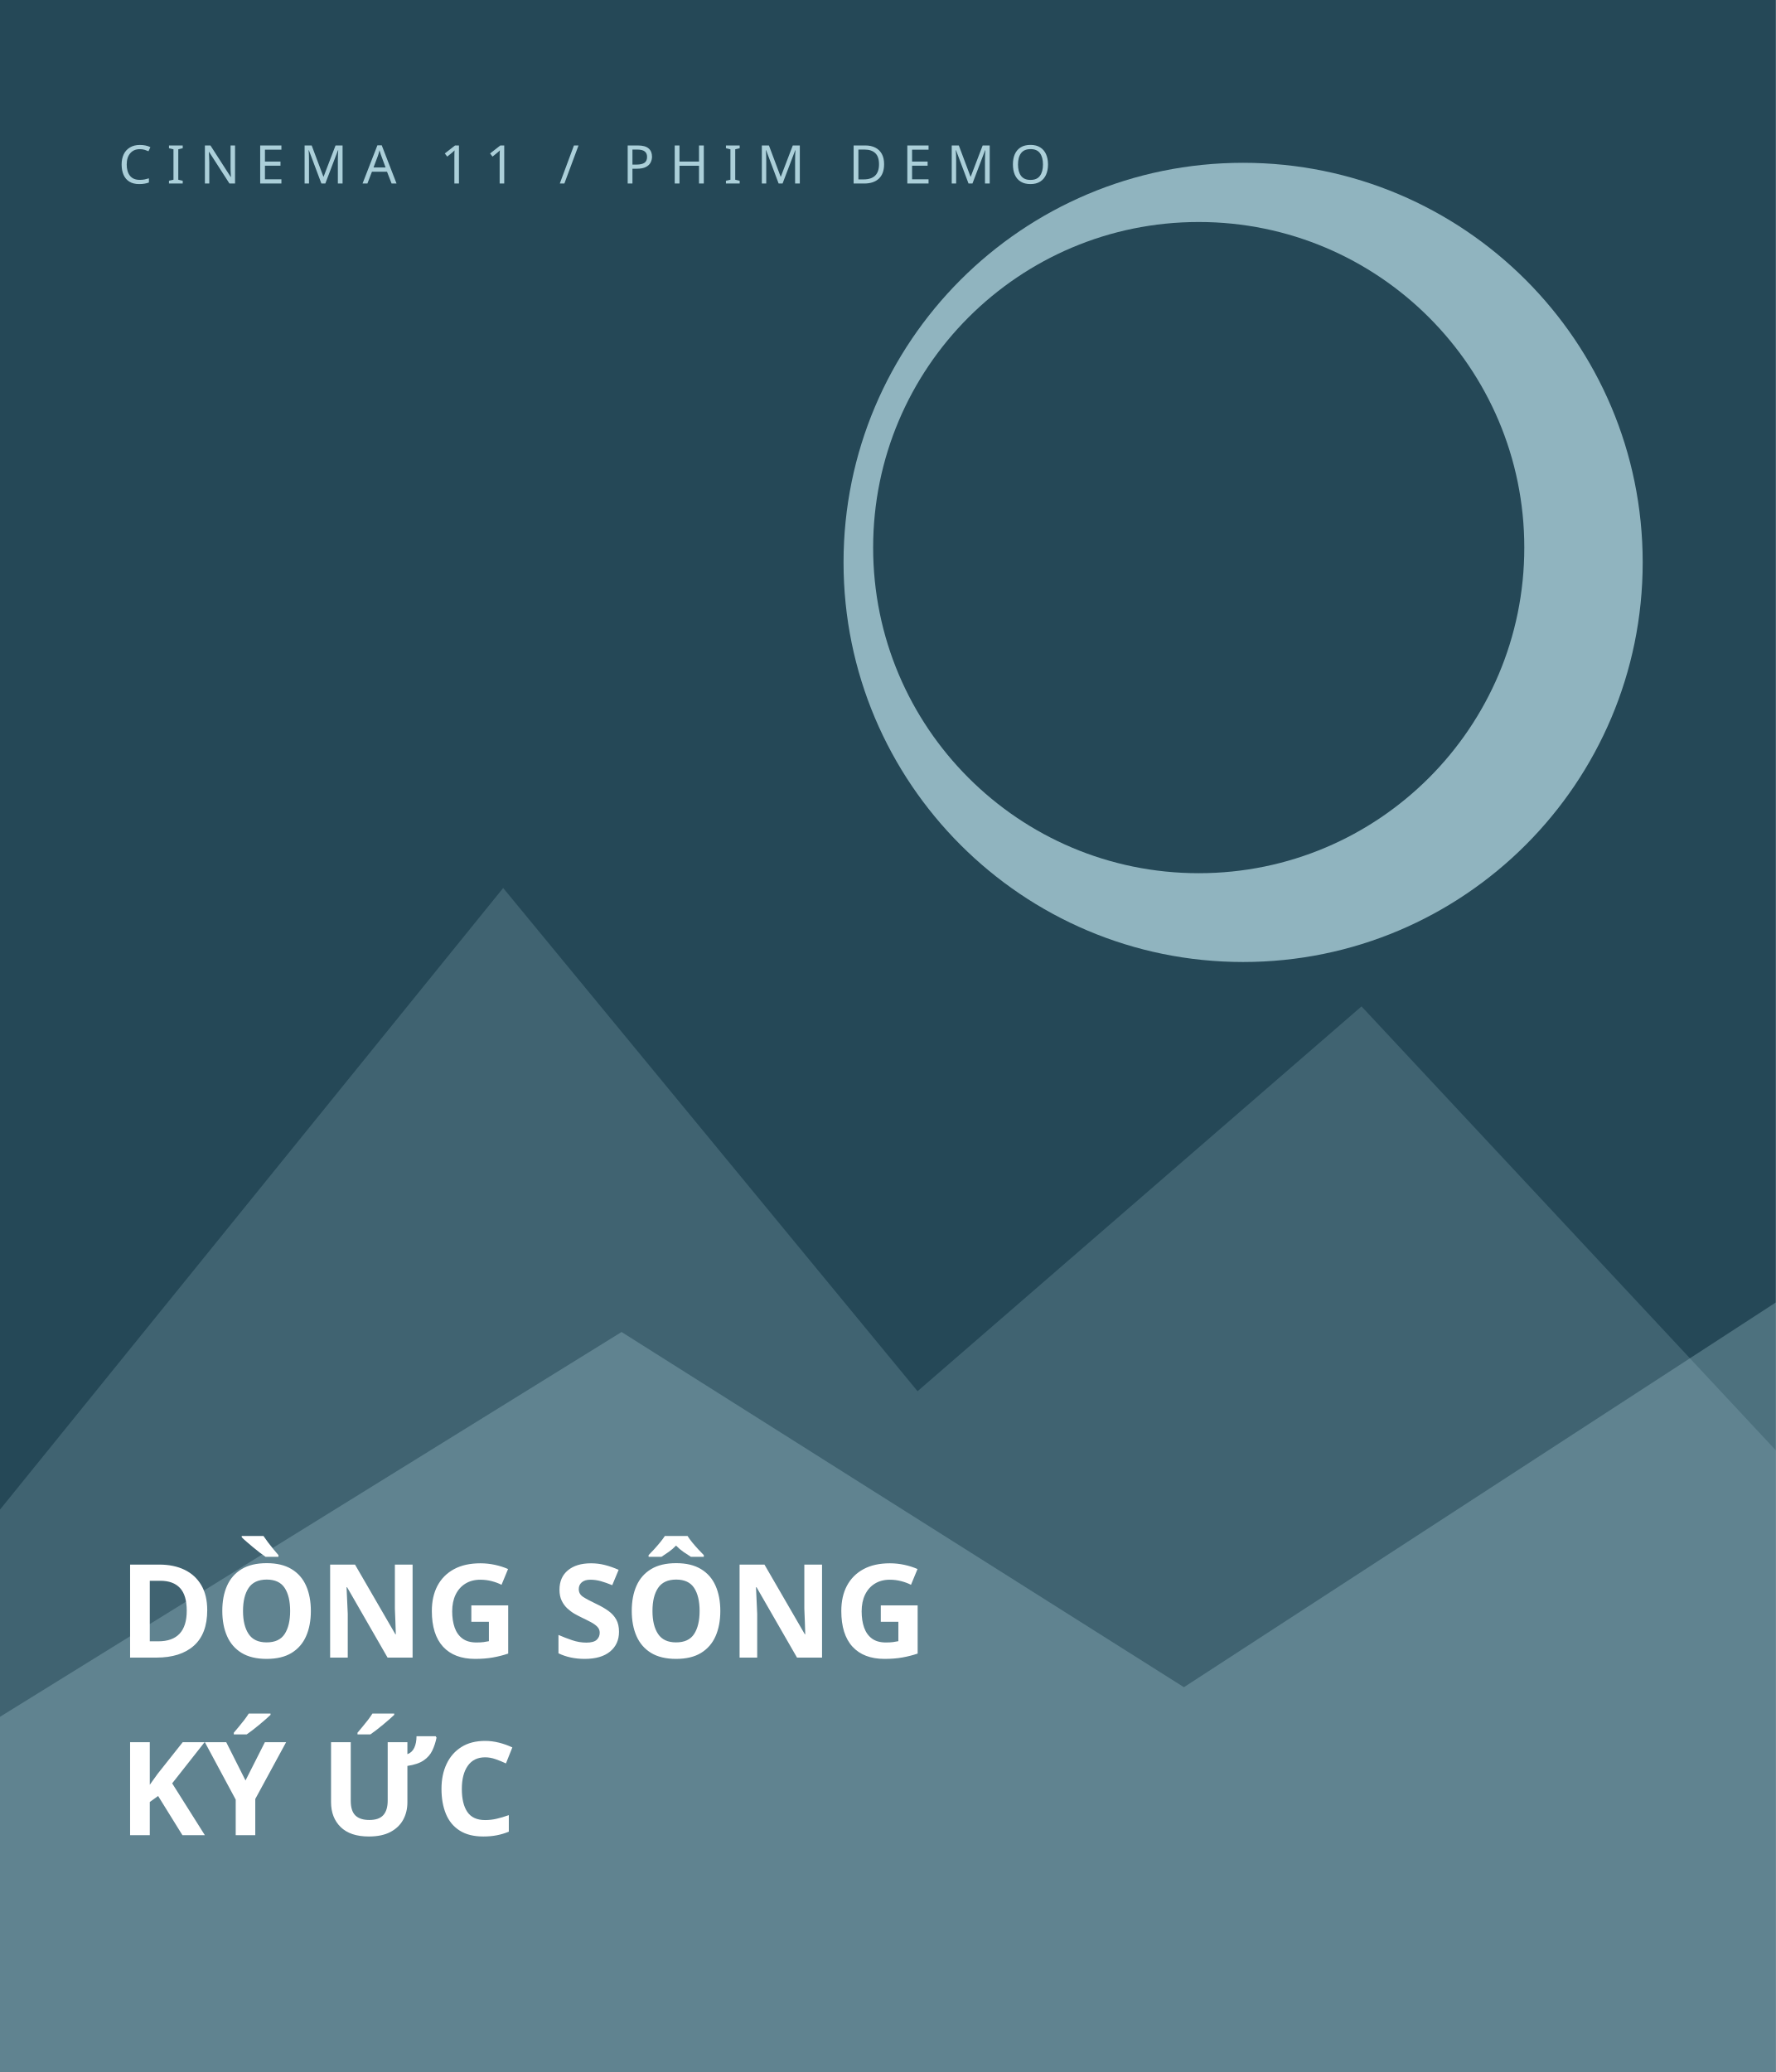
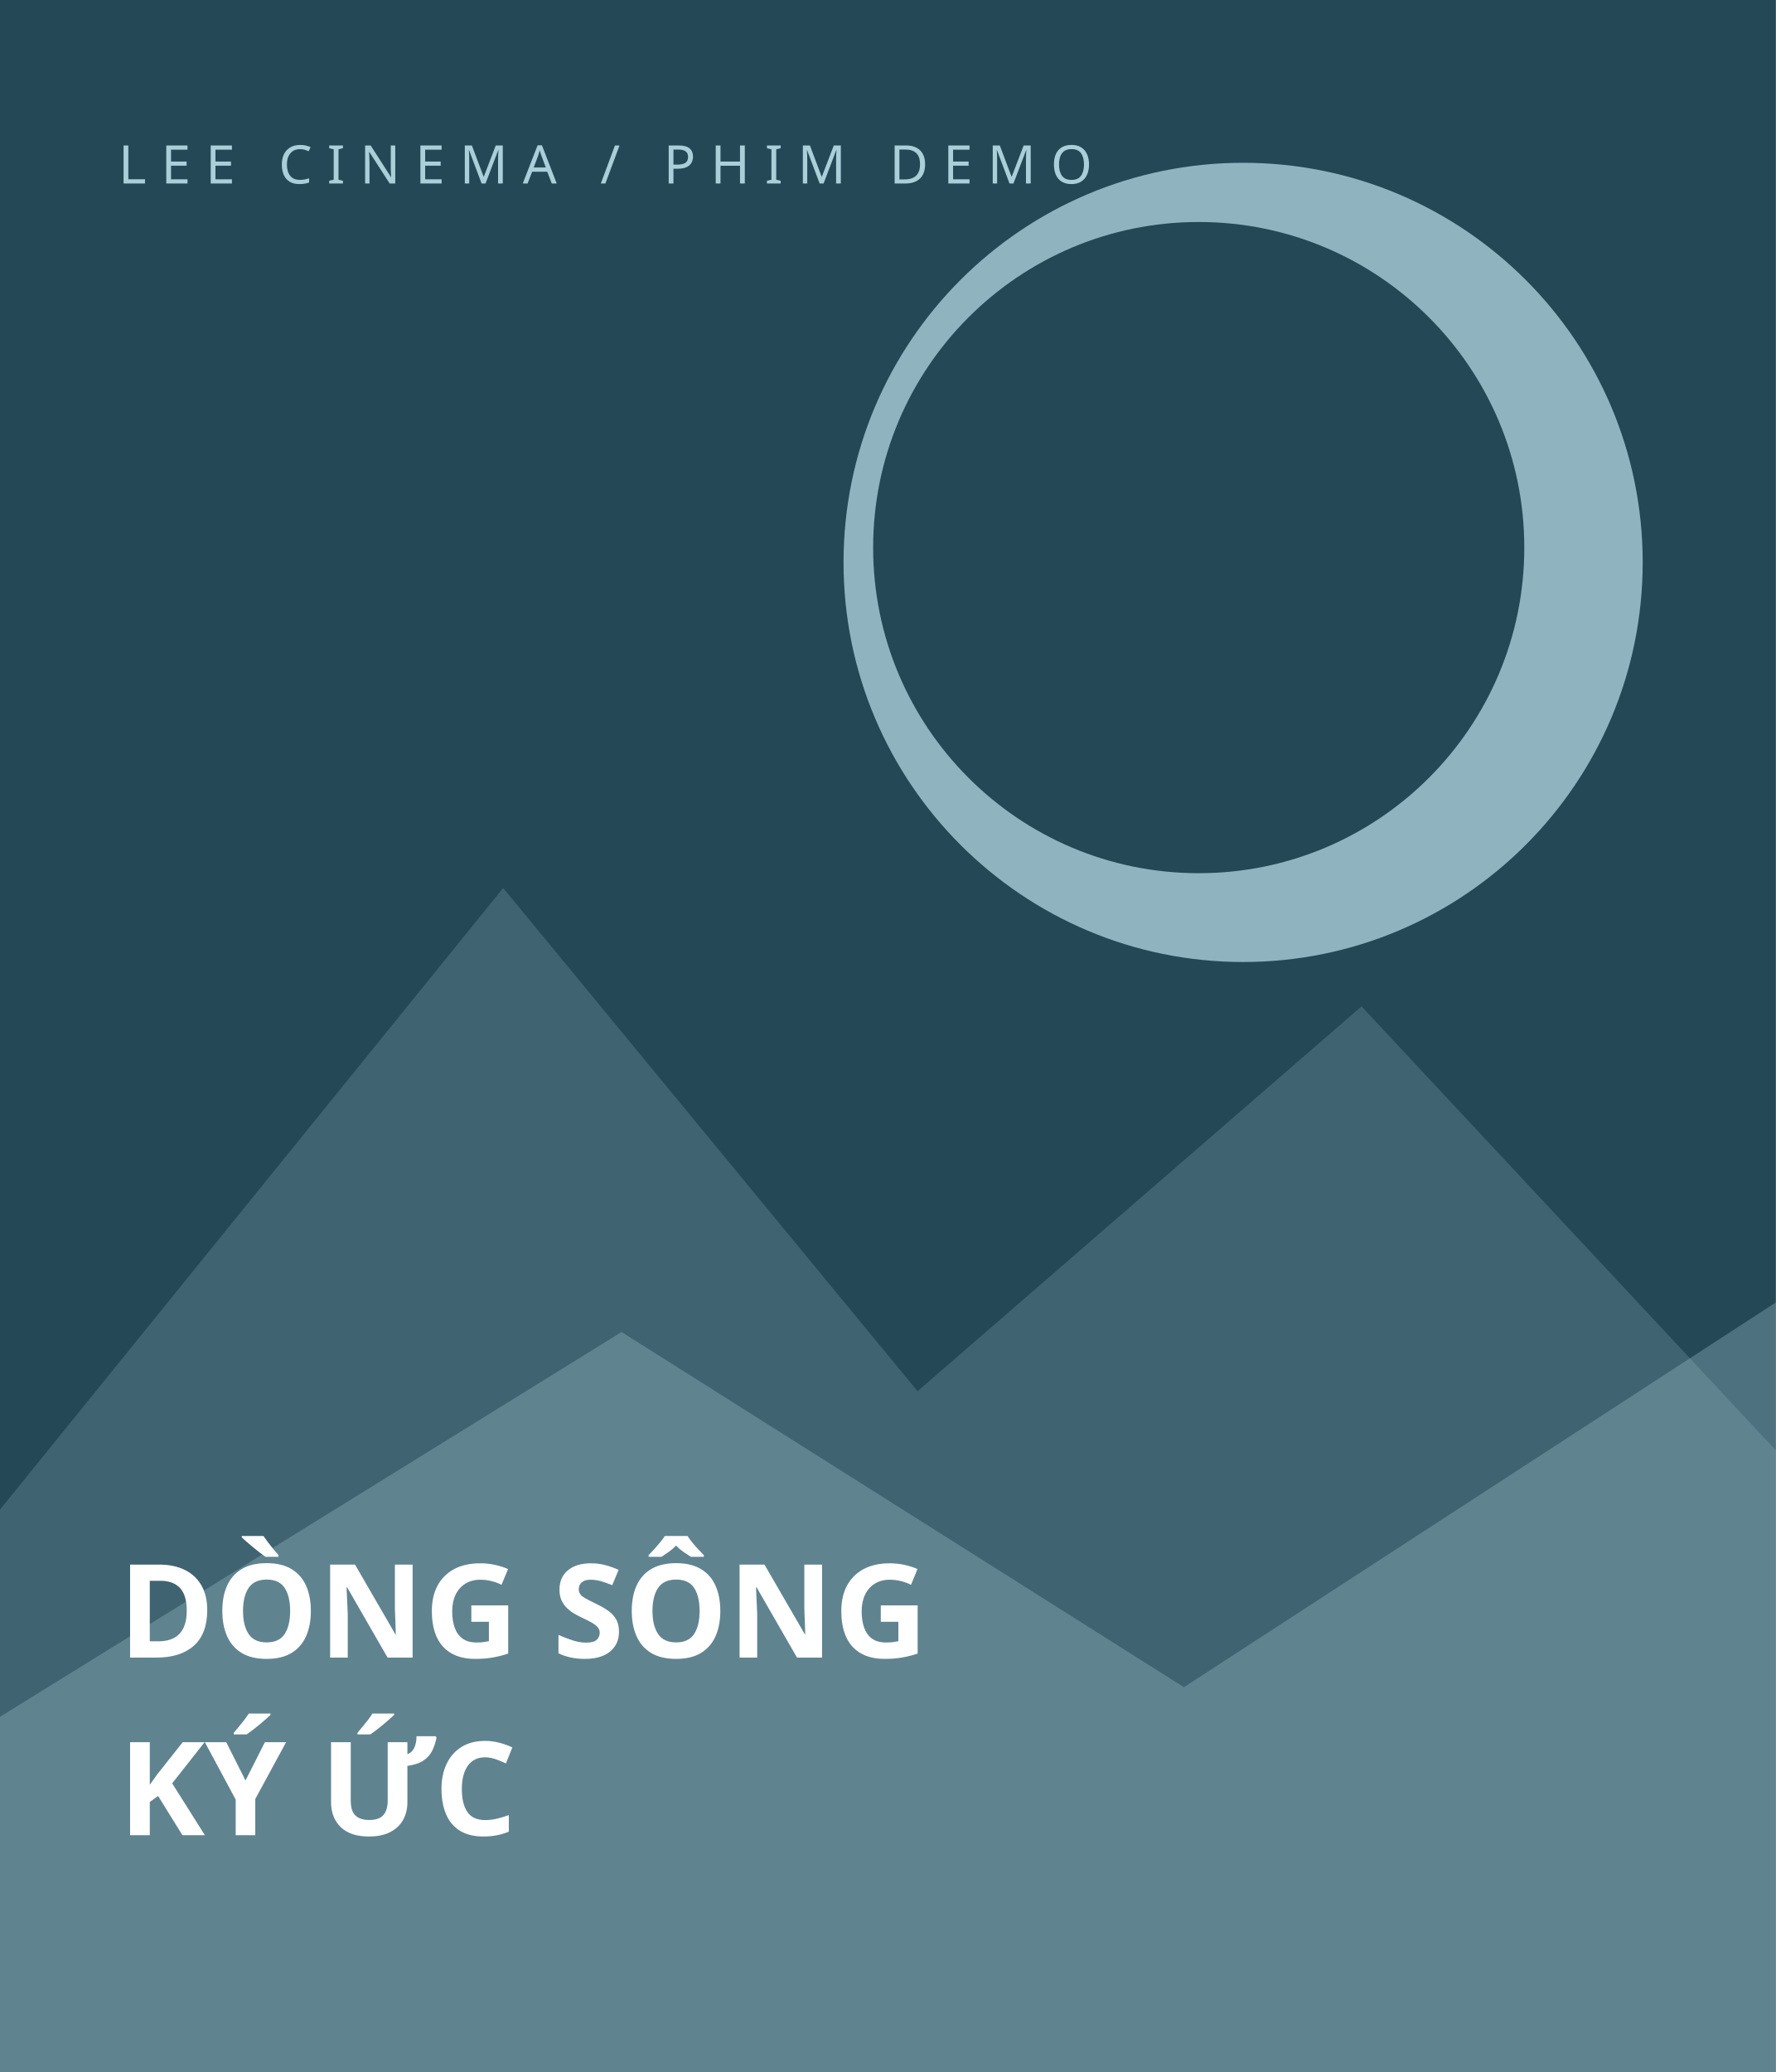
<svg xmlns="http://www.w3.org/2000/svg" viewBox="0 0 600 700">
  <rect width="600" height="700" fill="#254857" />
  <circle cx="420" cy="190" r="135" fill="#abcfd9" opacity=".8" />
  <circle cx="405" cy="185" r="110" fill="#254857" />
  <path d="M0 510 L170 300 L310 470 L460 340 L600 490 V700 H0Z" fill="#abcfd9" opacity=".2" />
  <path d="M0 580 L210 450 L400 570 L600 440 V700 H0Z" fill="#abcfd9" opacity=".3" />
-   <text x="40" y="62" fill="#abcfd9" font-family="sans-serif" font-size="18" letter-spacing="5">CINEMA 11 / PHIM DEMO</text>
+   <text x="40" y="62" fill="#abcfd9" font-family="sans-serif" font-size="18" letter-spacing="5">LEE CINEMA / PHIM DEMO</text>
  <text x="40" y="560" fill="#fff" font-family="sans-serif" font-size="44" font-weight="bold">DÒNG SÔNG</text>
  <text x="40" y="620" fill="#fff" font-family="sans-serif" font-size="44" font-weight="bold">KÝ ỨC</text>
</svg>
